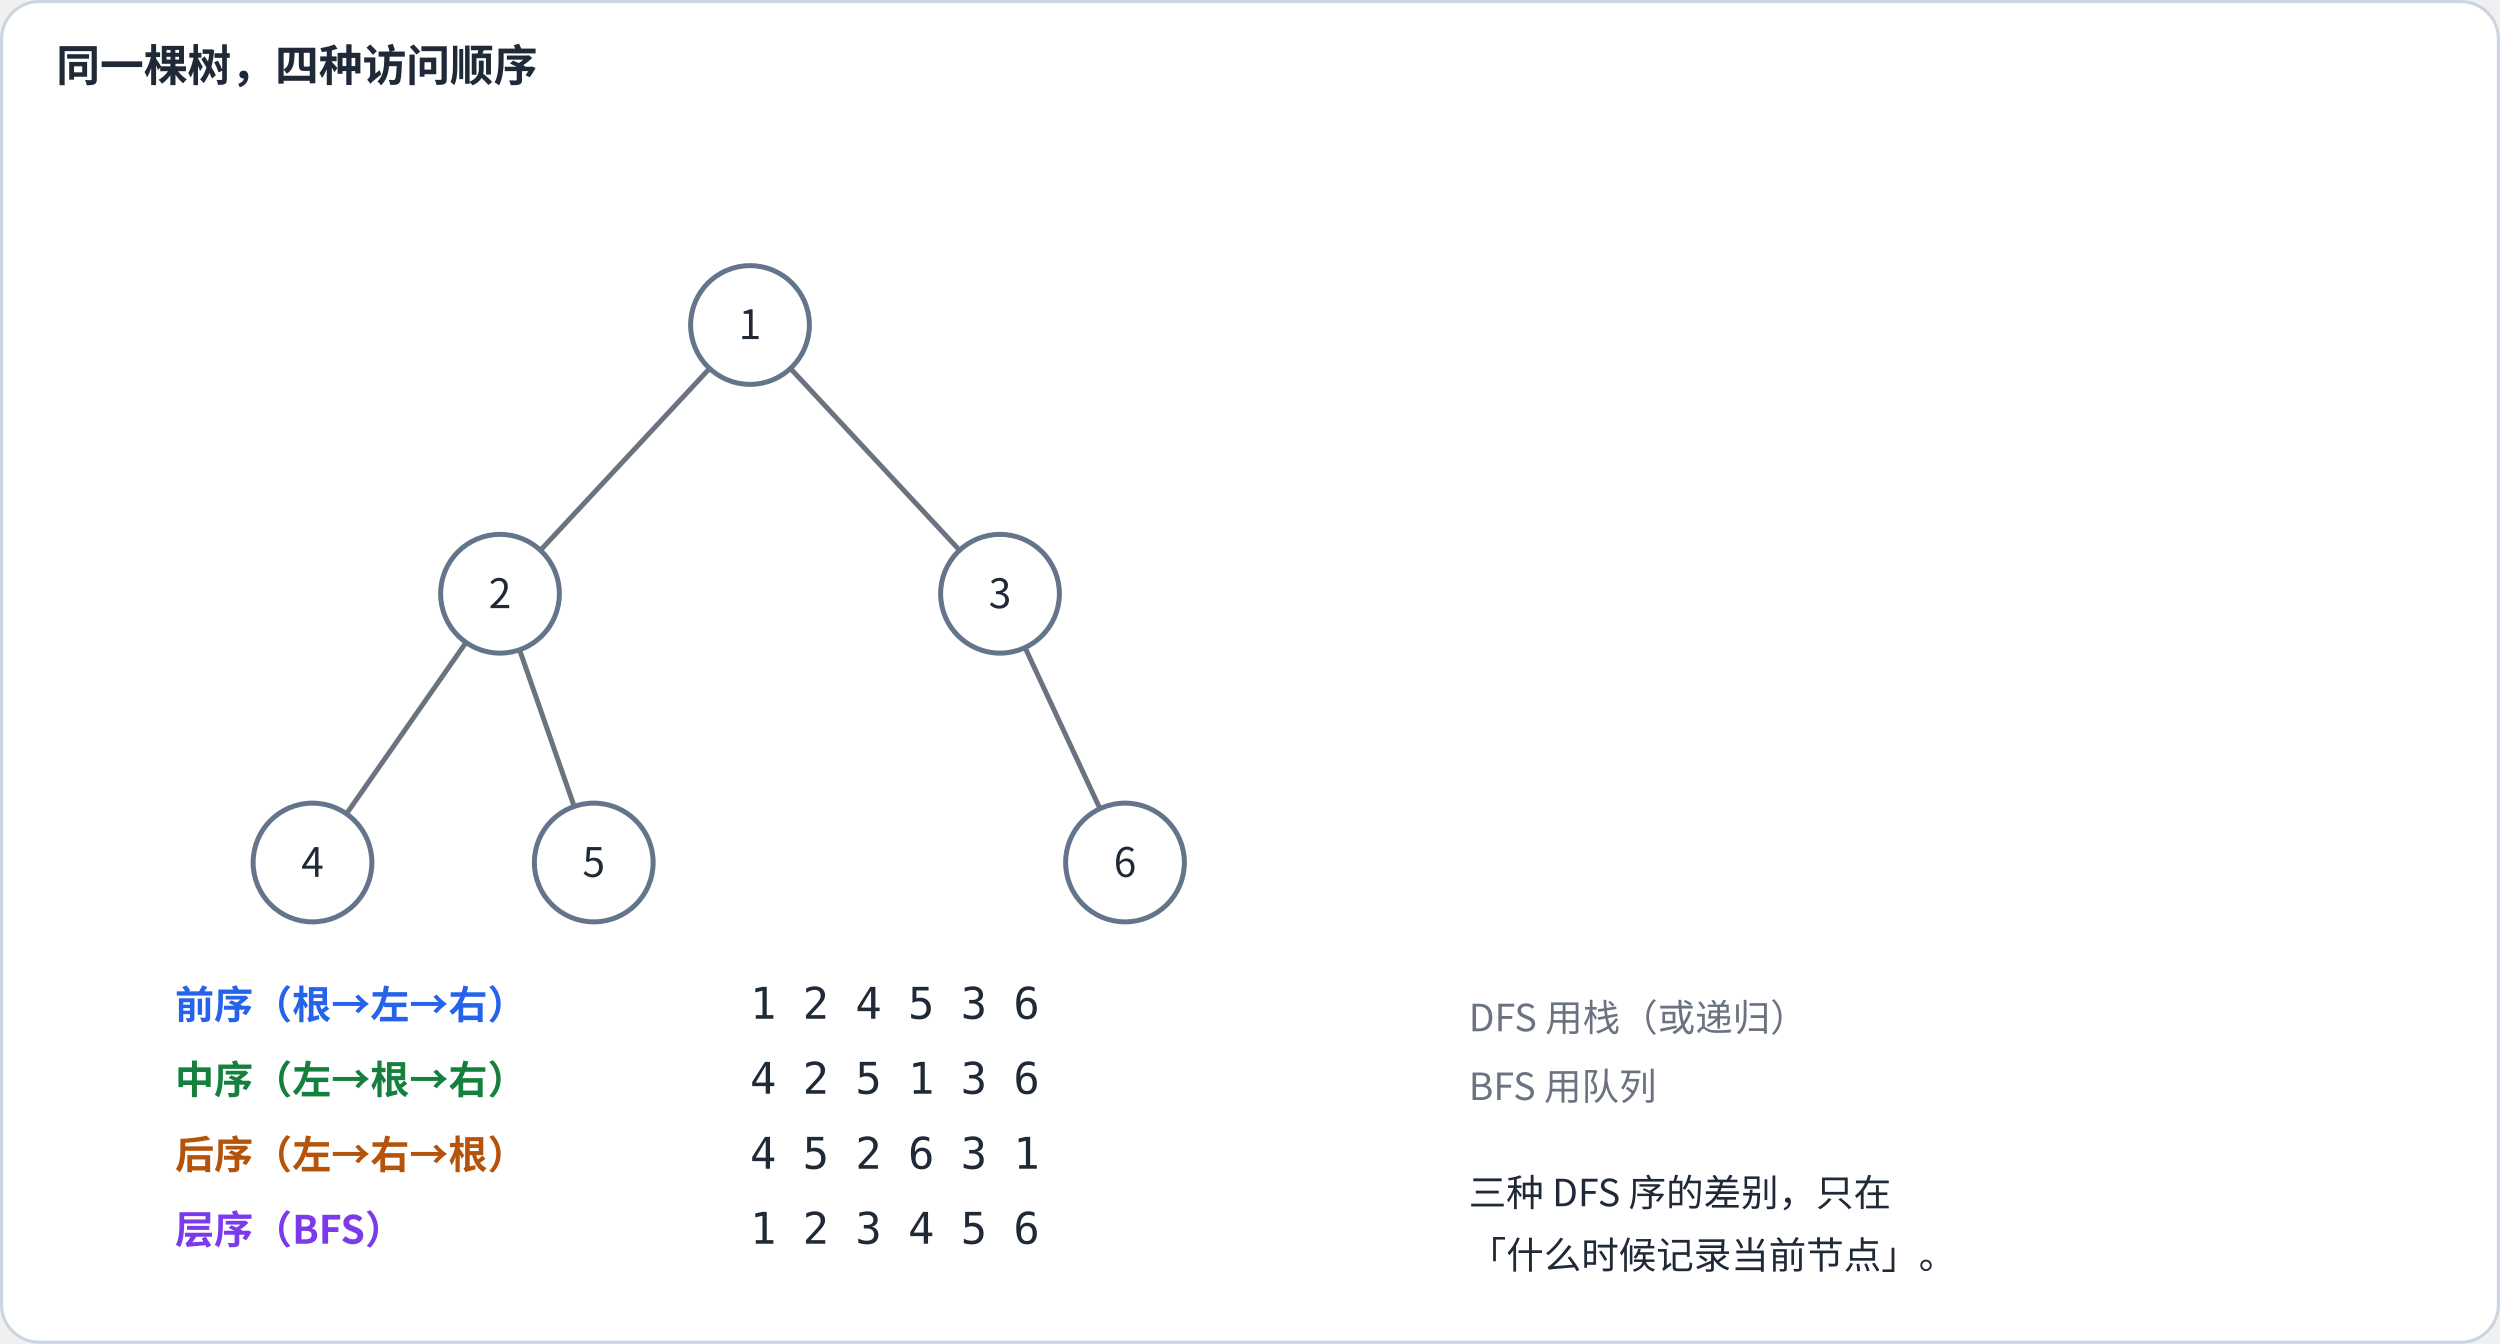
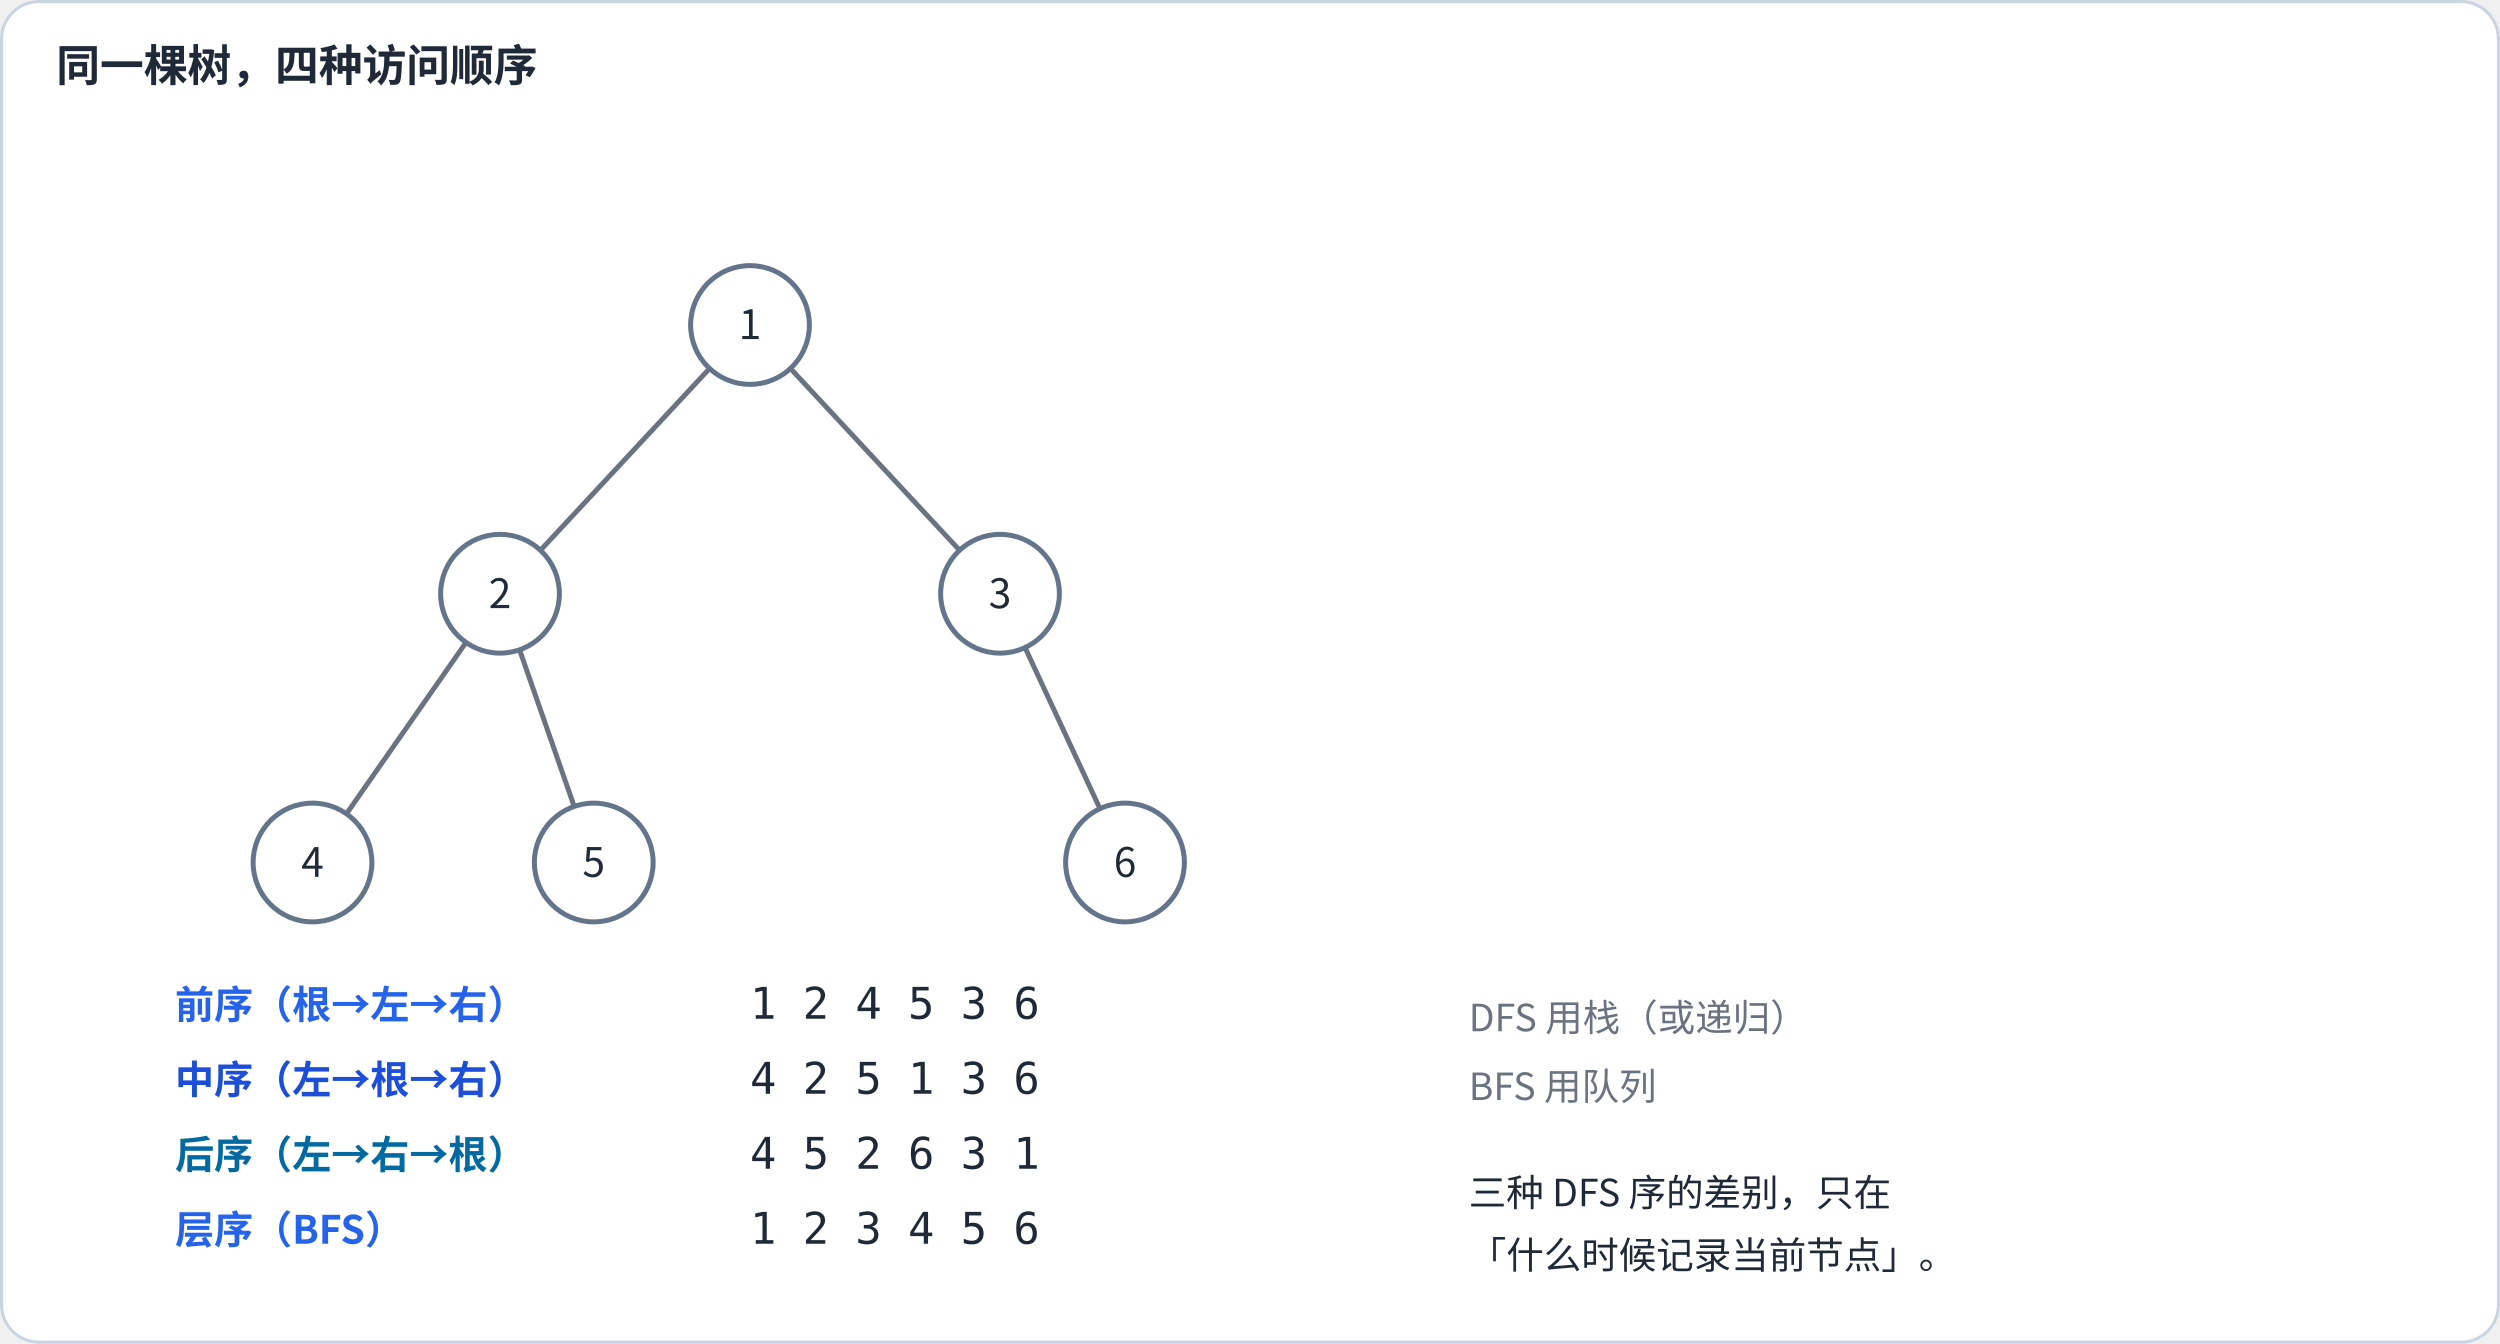
<svg xmlns="http://www.w3.org/2000/svg" width="800" height="430" viewBox="0 0 800 430" role="img">
  <rect x="0.5" y="0.5" width="799.0" height="429.0" rx="12" fill="#ffffff" stroke="#cbd5e1" stroke-width="1" />
  <text x="18.0" y="26.0" font-size="14.0" fill="#1f2937" text-anchor="start" font-weight="bold" font-family="ui-sans-serif,-apple-system,'Segoe UI','Noto Sans CJK SC','PingFang SC','Microsoft YaHei',sans-serif">同一棵树，四种访问顺序</text>
  <line x1="240.0" y1="104.0" x2="160.0" y2="190.0" stroke="#6b7280" stroke-width="1.6" />
  <line x1="240.0" y1="104.0" x2="320.0" y2="190.0" stroke="#6b7280" stroke-width="1.6" />
  <line x1="160.0" y1="190.0" x2="100.0" y2="276.0" stroke="#6b7280" stroke-width="1.6" />
  <line x1="160.0" y1="190.0" x2="190.0" y2="276.0" stroke="#6b7280" stroke-width="1.6" />
  <line x1="320.0" y1="190.0" x2="360.0" y2="276.0" stroke="#6b7280" stroke-width="1.6" />
  <circle cx="240.0" cy="104.0" r="19.0" fill="#ffffff" stroke="#64748b" stroke-width="1.6" />
  <text x="240.0" y="108.5" font-size="13.0" fill="#1f2937" text-anchor="middle" font-weight="normal" font-family="ui-sans-serif,-apple-system,'Segoe UI','Noto Sans CJK SC','PingFang SC','Microsoft YaHei',sans-serif">1</text>
  <circle cx="160.0" cy="190.0" r="19.0" fill="#ffffff" stroke="#64748b" stroke-width="1.6" />
  <text x="160.0" y="194.6" font-size="13.0" fill="#1f2937" text-anchor="middle" font-weight="normal" font-family="ui-sans-serif,-apple-system,'Segoe UI','Noto Sans CJK SC','PingFang SC','Microsoft YaHei',sans-serif">2</text>
  <circle cx="320.0" cy="190.0" r="19.0" fill="#ffffff" stroke="#64748b" stroke-width="1.6" />
  <text x="320.0" y="194.6" font-size="13.0" fill="#1f2937" text-anchor="middle" font-weight="normal" font-family="ui-sans-serif,-apple-system,'Segoe UI','Noto Sans CJK SC','PingFang SC','Microsoft YaHei',sans-serif">3</text>
  <circle cx="100.0" cy="276.0" r="19.0" fill="#ffffff" stroke="#64748b" stroke-width="1.6" />
  <text x="100.0" y="280.6" font-size="13.0" fill="#1f2937" text-anchor="middle" font-weight="normal" font-family="ui-sans-serif,-apple-system,'Segoe UI','Noto Sans CJK SC','PingFang SC','Microsoft YaHei',sans-serif">4</text>
  <circle cx="190.0" cy="276.0" r="19.0" fill="#ffffff" stroke="#64748b" stroke-width="1.6" />
  <text x="190.0" y="280.6" font-size="13.0" fill="#1f2937" text-anchor="middle" font-weight="normal" font-family="ui-sans-serif,-apple-system,'Segoe UI','Noto Sans CJK SC','PingFang SC','Microsoft YaHei',sans-serif">5</text>
  <circle cx="360.0" cy="276.0" r="19.0" fill="#ffffff" stroke="#64748b" stroke-width="1.6" />
  <text x="360.0" y="280.6" font-size="13.0" fill="#1f2937" text-anchor="middle" font-weight="normal" font-family="ui-sans-serif,-apple-system,'Segoe UI','Noto Sans CJK SC','PingFang SC','Microsoft YaHei',sans-serif">6</text>
  <text x="56.0" y="326.0" font-size="12.5" fill="#2563eb" text-anchor="start" font-weight="bold" font-family="ui-sans-serif,-apple-system,'Segoe UI','Noto Sans CJK SC','PingFang SC','Microsoft YaHei',sans-serif">前序（根→左→右）</text>
  <text x="240.0" y="326.0" font-size="14.0" fill="#1f2937" text-anchor="start" font-weight="normal" font-family="ui-monospace,SFMono-Regular,Menlo,Consolas,'DejaVu Sans Mono',monospace">1  2  4  5  3  6</text>
-   <text x="56.0" y="350.0" font-size="12.5" fill="#15803d" text-anchor="start" font-weight="bold" font-family="ui-sans-serif,-apple-system,'Segoe UI','Noto Sans CJK SC','PingFang SC','Microsoft YaHei',sans-serif">中序（左→根→右）</text>
+   <text x="56.0" y="350.0" font-size="12.5" fill="#1d4ed8" text-anchor="start" font-weight="bold" font-family="ui-sans-serif,-apple-system,'Segoe UI','Noto Sans CJK SC','PingFang SC','Microsoft YaHei',sans-serif">中序（左→根→右）</text>
  <text x="240.0" y="350.0" font-size="14.0" fill="#1f2937" text-anchor="start" font-weight="normal" font-family="ui-monospace,SFMono-Regular,Menlo,Consolas,'DejaVu Sans Mono',monospace">4  2  5  1  3  6</text>
-   <text x="56.0" y="374.0" font-size="12.5" fill="#b45309" text-anchor="start" font-weight="bold" font-family="ui-sans-serif,-apple-system,'Segoe UI','Noto Sans CJK SC','PingFang SC','Microsoft YaHei',sans-serif">后序（左→右→根）</text>
+   <text x="56.0" y="374.0" font-size="12.5" fill="#0369a1" text-anchor="start" font-weight="bold" font-family="ui-sans-serif,-apple-system,'Segoe UI','Noto Sans CJK SC','PingFang SC','Microsoft YaHei',sans-serif">后序（左→右→根）</text>
  <text x="240.0" y="374.0" font-size="14.0" fill="#1f2937" text-anchor="start" font-weight="normal" font-family="ui-monospace,SFMono-Regular,Menlo,Consolas,'DejaVu Sans Mono',monospace">4  5  2  6  3  1</text>
-   <text x="56.0" y="398.0" font-size="12.5" fill="#7c3aed" text-anchor="start" font-weight="bold" font-family="ui-sans-serif,-apple-system,'Segoe UI','Noto Sans CJK SC','PingFang SC','Microsoft YaHei',sans-serif">层序（BFS）</text>
+   <text x="56.0" y="398.0" font-size="12.5" fill="#2563eb" text-anchor="start" font-weight="bold" font-family="ui-sans-serif,-apple-system,'Segoe UI','Noto Sans CJK SC','PingFang SC','Microsoft YaHei',sans-serif">层序（BFS）</text>
  <text x="240.0" y="398.0" font-size="14.0" fill="#1f2937" text-anchor="start" font-weight="normal" font-family="ui-monospace,SFMono-Regular,Menlo,Consolas,'DejaVu Sans Mono',monospace">1  2  3  4  5  6</text>
  <text x="470.0" y="330.0" font-size="12.0" fill="#6b7280" text-anchor="start" font-weight="normal" font-family="ui-sans-serif,-apple-system,'Segoe UI','Noto Sans CJK SC','PingFang SC','Microsoft YaHei',sans-serif">DFS 用栈（或递归）</text>
  <text x="470.0" y="352.0" font-size="12.0" fill="#6b7280" text-anchor="start" font-weight="normal" font-family="ui-sans-serif,-apple-system,'Segoe UI','Noto Sans CJK SC','PingFang SC','Microsoft YaHei',sans-serif">BFS 用队列</text>
  <text x="470.0" y="386.0" font-size="12.0" fill="#1f2937" text-anchor="start" font-weight="normal" font-family="ui-sans-serif,-apple-system,'Segoe UI','Noto Sans CJK SC','PingFang SC','Microsoft YaHei',sans-serif">三种 DFS 序的差别，只在</text>
  <text x="470.0" y="406.0" font-size="12.0" fill="#1f2937" text-anchor="start" font-weight="normal" font-family="ui-sans-serif,-apple-system,'Segoe UI','Noto Sans CJK SC','PingFang SC','Microsoft YaHei',sans-serif">「什么时候记录当前节点」。</text>
</svg>
